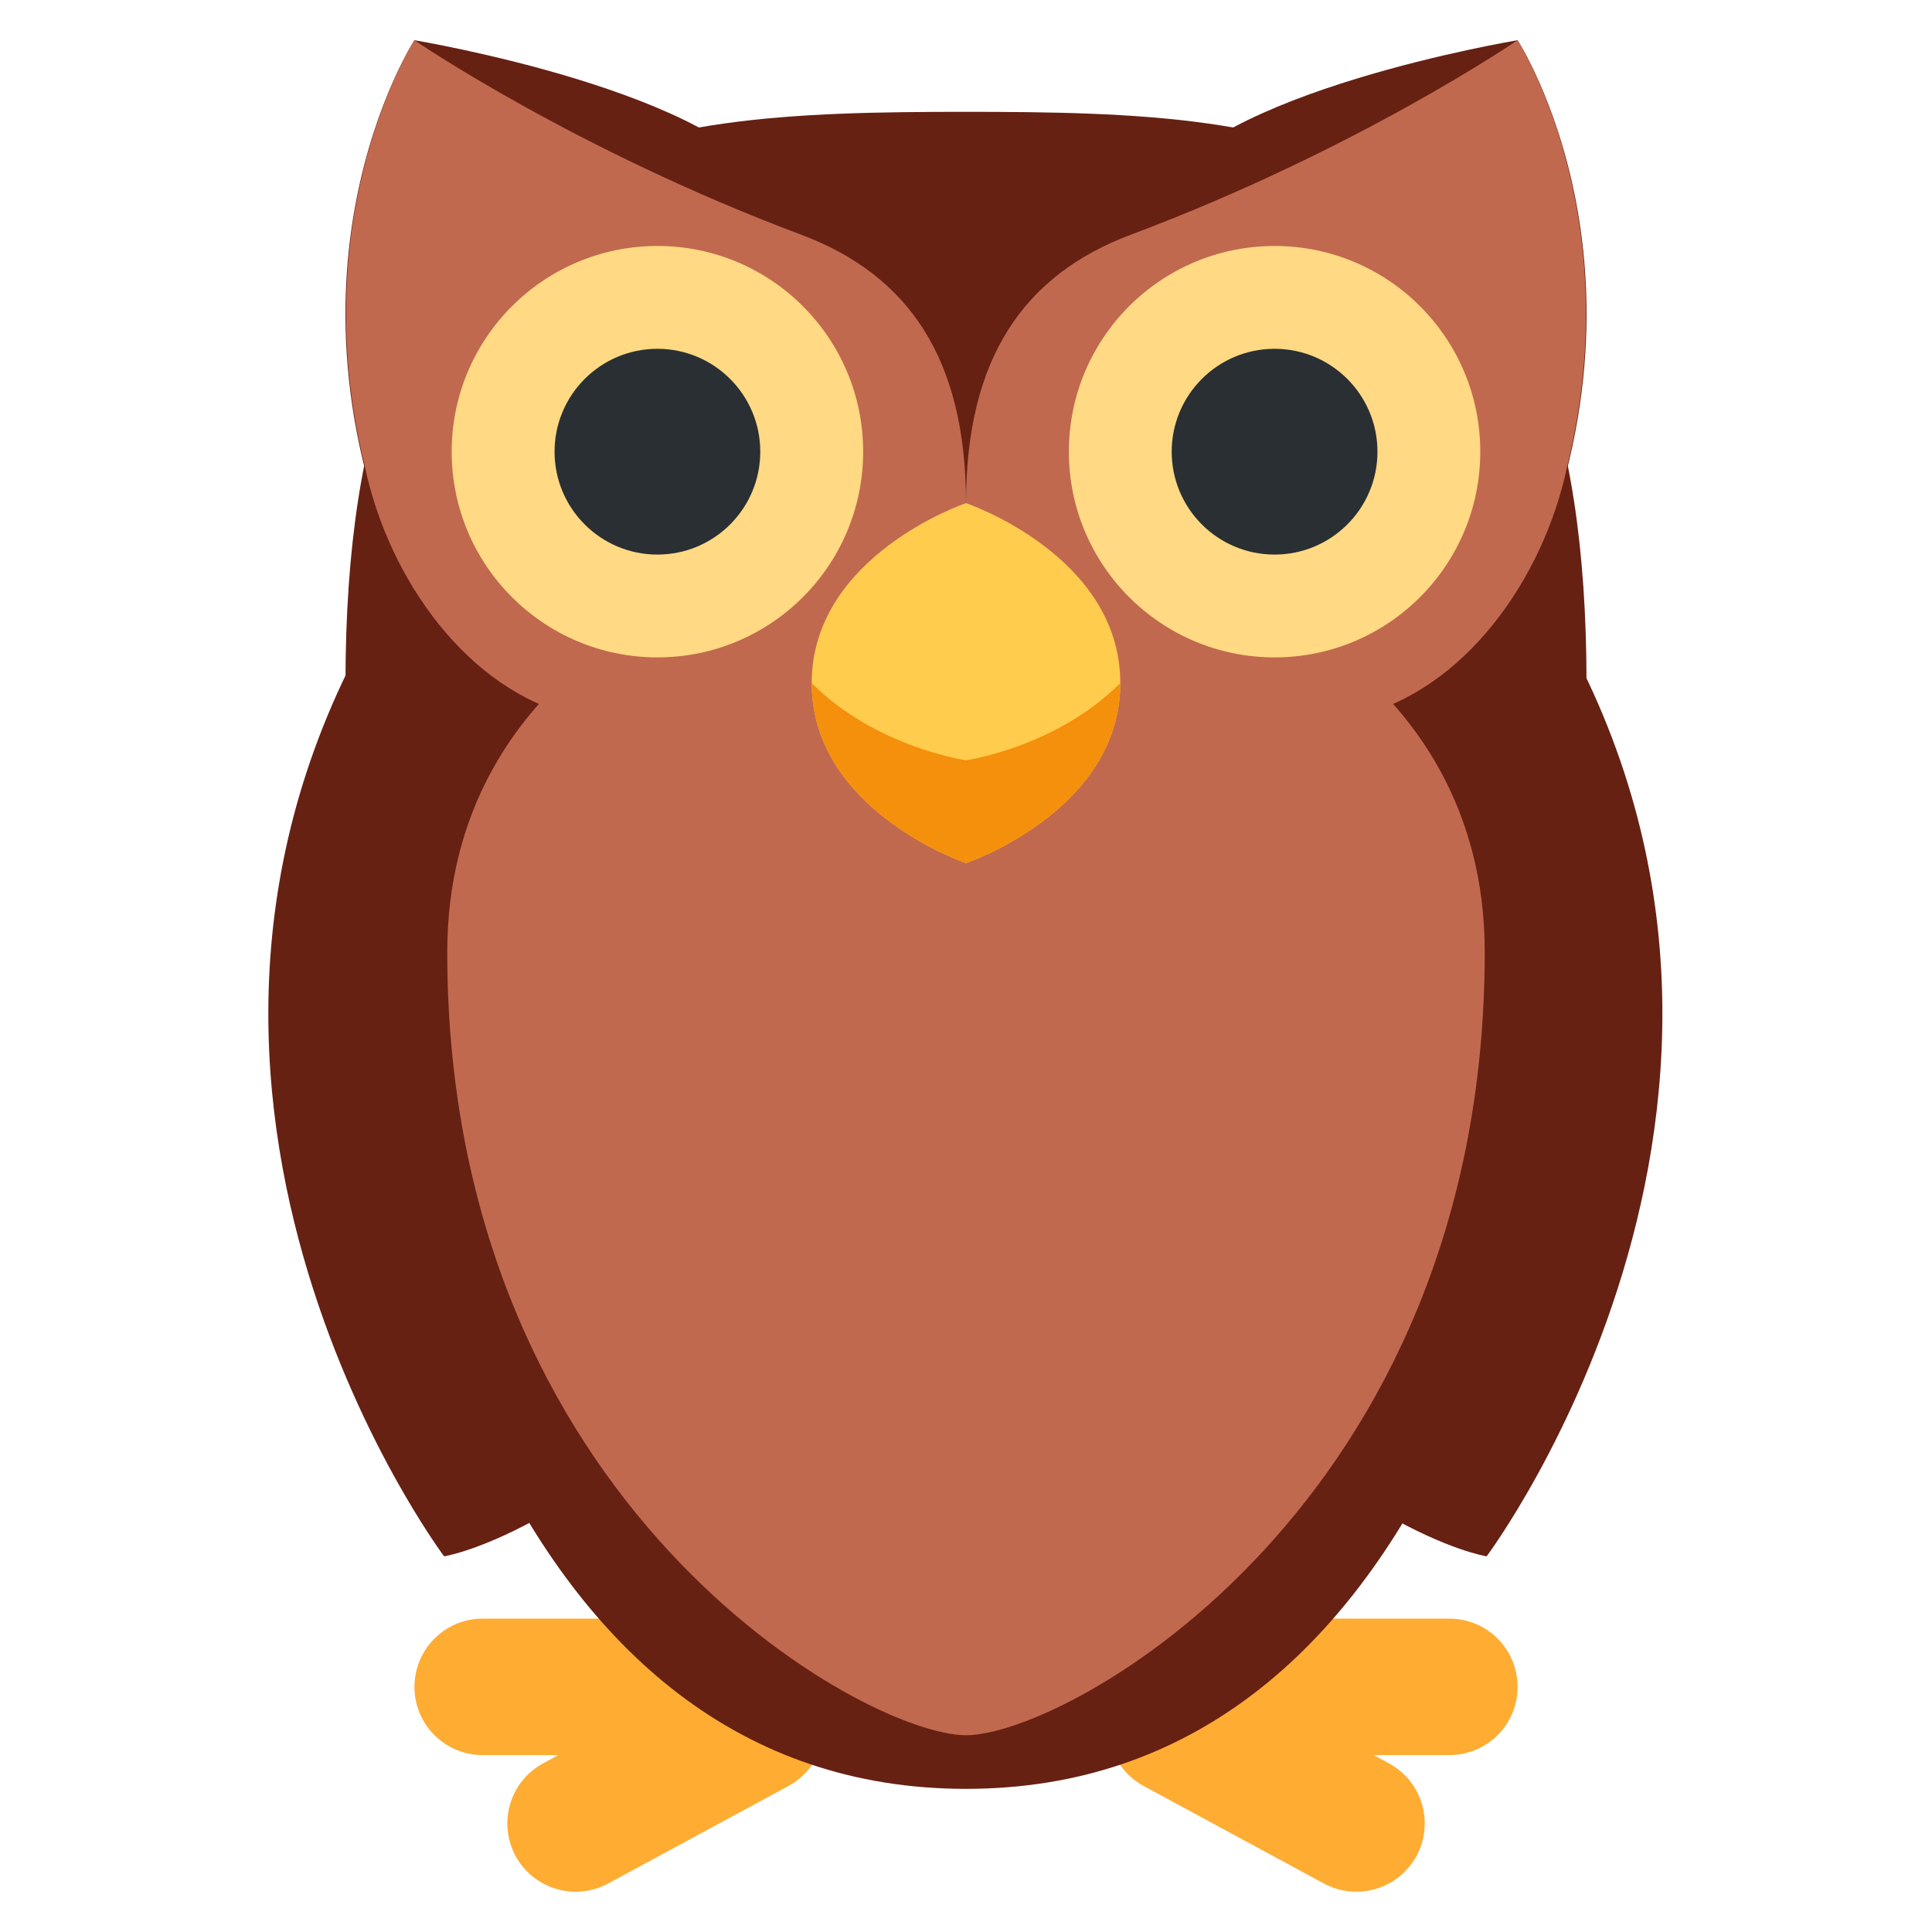
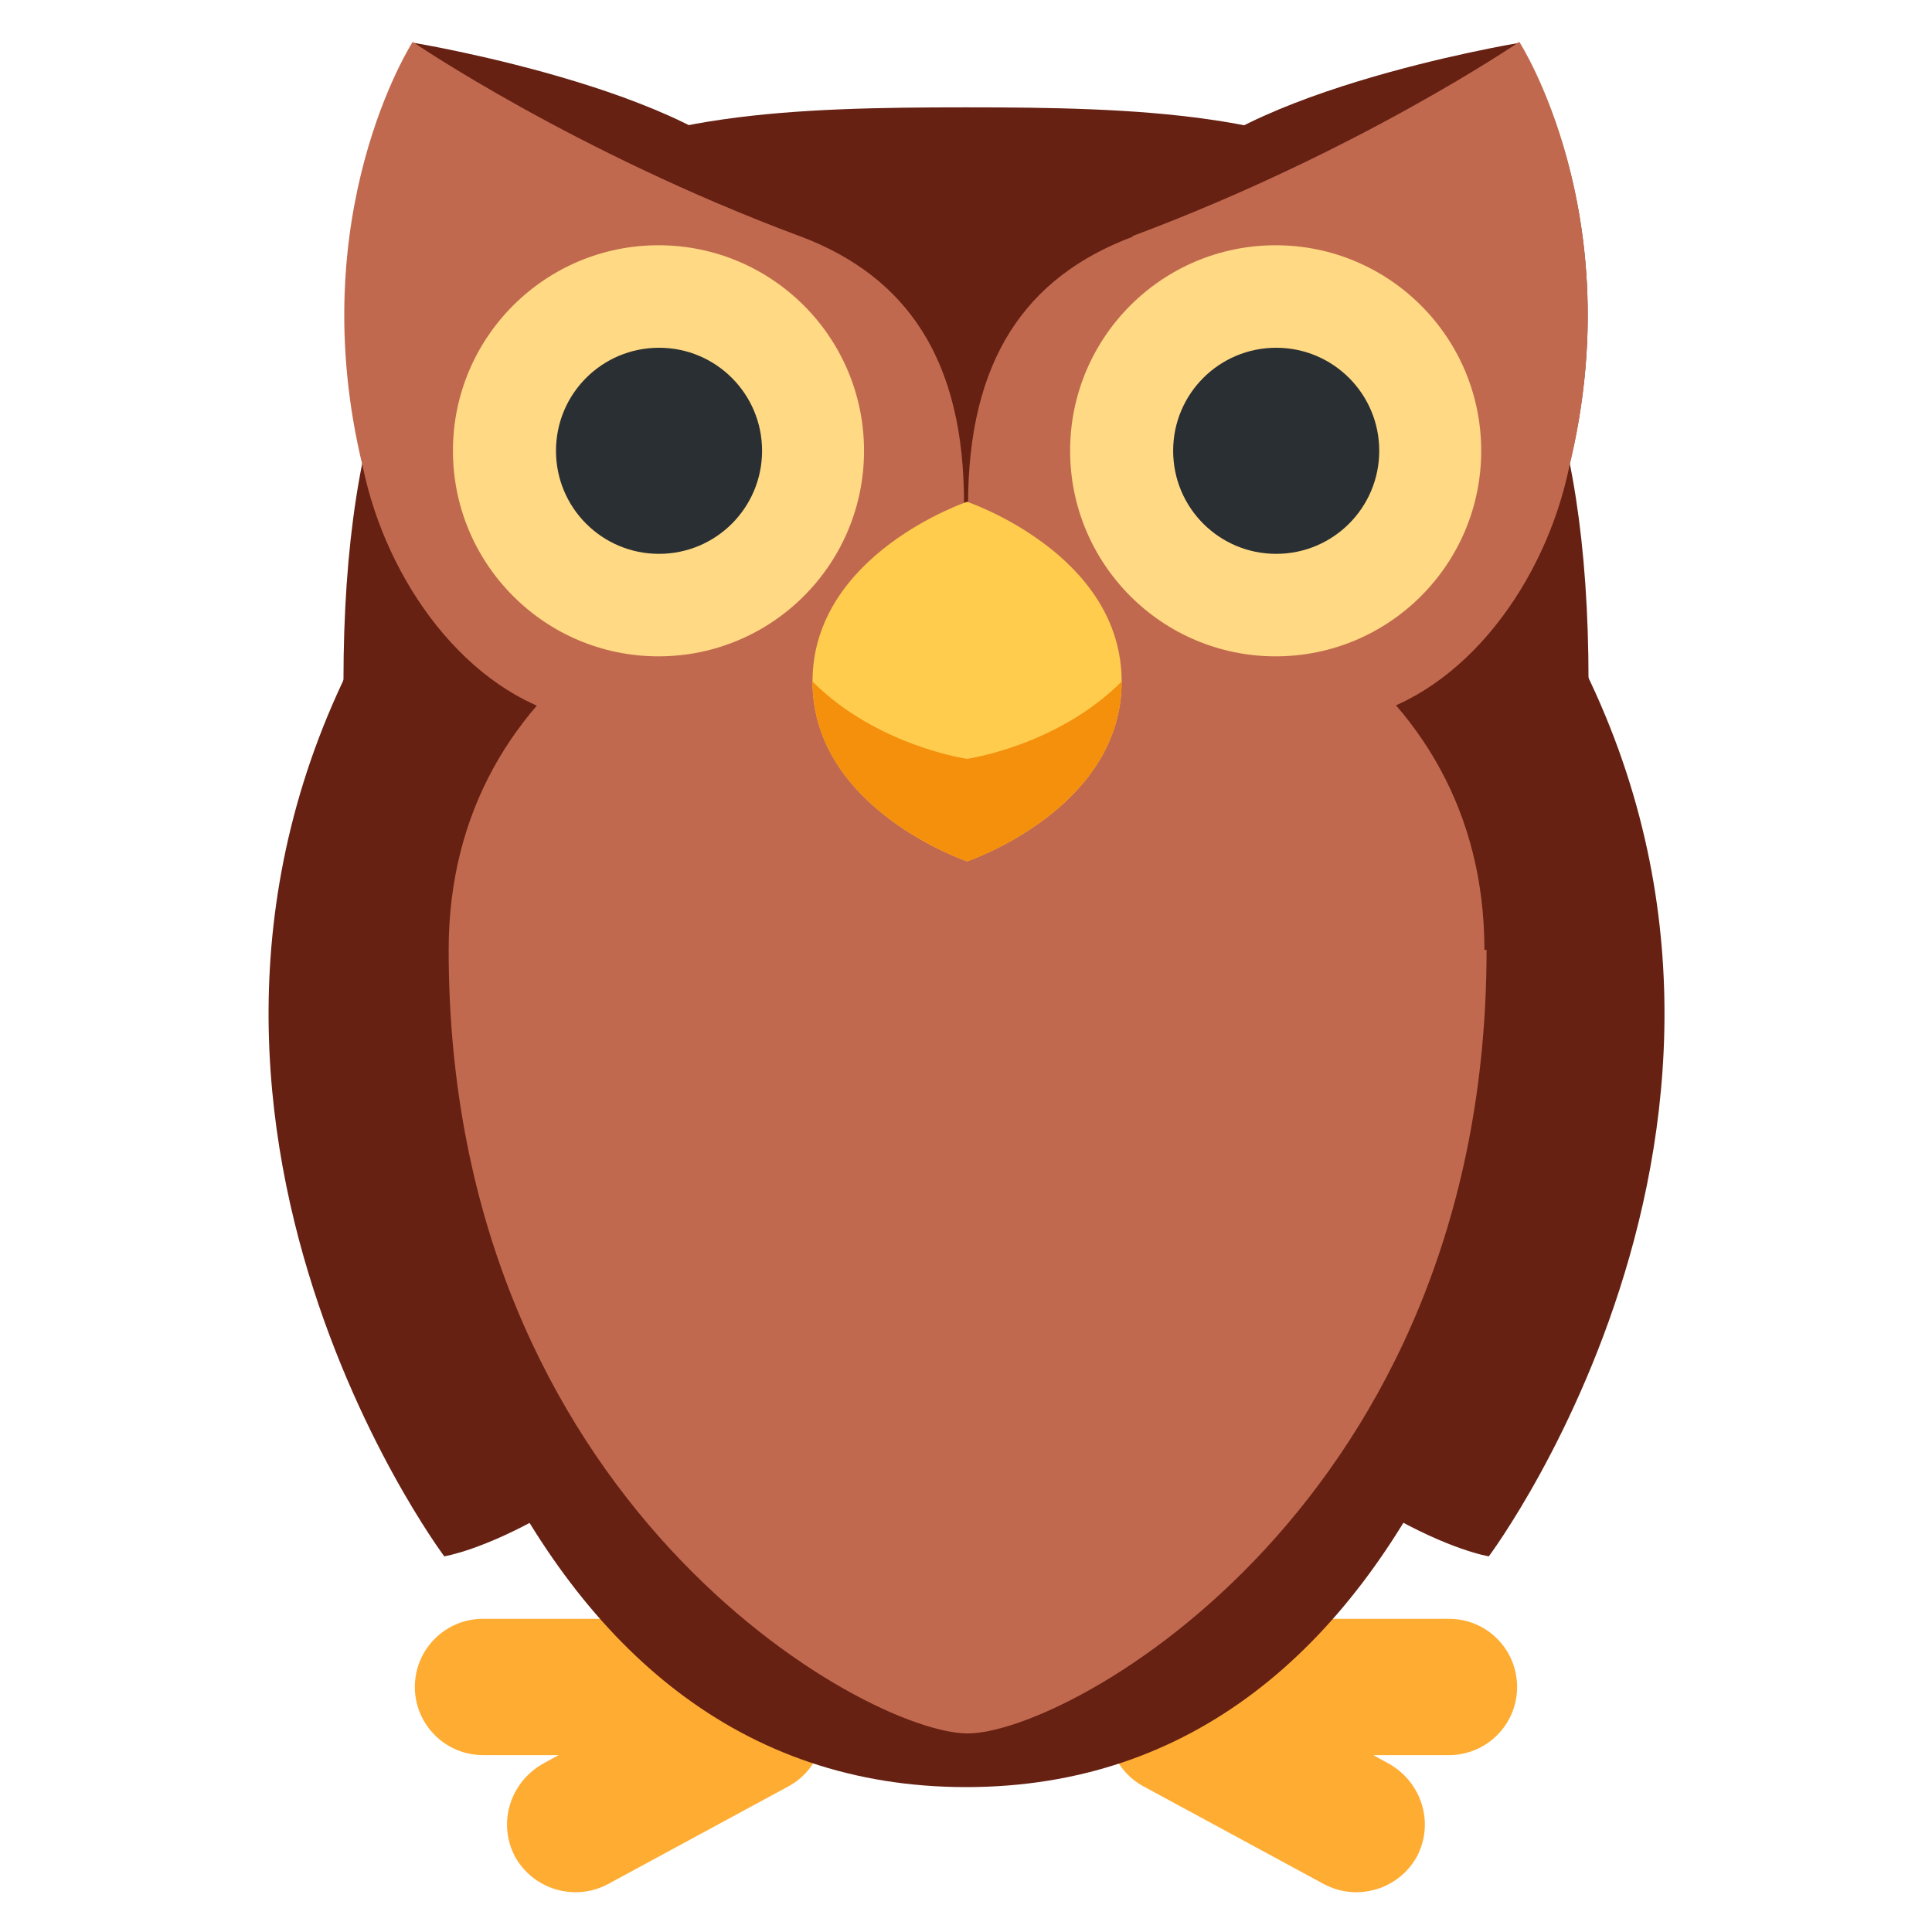
- <svg xmlns="http://www.w3.org/2000/svg" viewBox="0 0 45 45" style="enable-background:new 0 0 45 45;" xml:space="preserve" version="1.1" id="svg2">
-   <defs id="defs6">
-     <clipPath id="clipPath16" clipPathUnits="userSpaceOnUse">
-       <path id="path18" d="M 0,36 36,36 36,0 0,0 0,36 Z" />
+ <svg xmlns="http://www.w3.org/2000/svg" style="enable-background:new 0 0 45 45" xml:space="preserve" version="1.1" viewBox="0 0 45 45">
+   <defs>
+     <clipPath id="a" clipPathUnits="userSpaceOnUse">
+       <path d="m0 36h36v-36h-36v36z" />
    </clipPath>
  </defs>
-   <g transform="matrix(1.25,0,0,-1.25,0,45)" id="g10">
-     <g id="g12">
-       <g clip-path="url(#clipPath16)" id="g14">
-         <g transform="translate(7.3169,25)" id="g20">
-           <path id="path22" style="fill:#662113;fill-opacity:1;fill-rule:nonzero;stroke:none" d="m 0,0 c -5.723,-9.083 0.958,-18 0.958,-18 0,0 2.875,0.442 6.875,5.2 C 11.834,-8.042 0,0 0,0" />
-         </g>
-         <g transform="translate(28.6592,25)" id="g24">
-           <path id="path26" style="fill:#662113;fill-opacity:1;fill-rule:nonzero;stroke:none" d="m 0,0 c 5.723,-9.083 -0.958,-18 -0.958,-18 0,0 -2.874,0.442 -6.875,5.2 C -11.834,-8.042 0,0 0,0" />
-         </g>
-         <g transform="translate(15.2026,4.4434)" id="g28">
-           <path id="path30" style="fill:#ffac33;fill-opacity:1;fill-rule:nonzero;stroke:none" d="m 0,0 c -0.123,0.229 -0.317,0.384 -0.531,0.496 -2.032,2.172 -0.589,4.717 -0.589,4.717 0,0.703 1.272,2.544 0,2.544 L -2.392,6.484 C -3.664,5.213 -3.664,1.396 -3.664,1.396 l -2.544,0 c -0.703,0 -1.272,-0.569 -1.272,-1.273 0,-0.701 0.569,-1.27 1.272,-1.27 l 1.408,0 -0.282,-0.154 C -5.7,-1.635 -5.929,-2.406 -5.596,-3.026 -5.261,-3.643 -4.49,-3.874 -3.872,-3.54 l 3.358,1.816 C 0.104,-1.391 0.332,-0.619 0,0" />
-         </g>
-         <g transform="translate(20.7988,4.4434)" id="g32">
-           <path id="path34" style="fill:#ffac33;fill-opacity:1;fill-rule:nonzero;stroke:none" d="m 0,0 c 0.123,0.229 0.317,0.384 0.53,0.496 2.034,2.172 0.589,4.717 0.589,4.717 0,0.703 -1.271,2.544 0,2.544 L 2.392,6.484 C 3.664,5.213 3.664,1.396 3.664,1.396 l 2.544,0 c 0.704,0 1.271,-0.569 1.271,-1.273 0,-0.701 -0.567,-1.27 -1.271,-1.27 l -1.408,0 0.281,-0.154 C 5.701,-1.635 5.929,-2.406 5.596,-3.026 5.26,-3.643 4.49,-3.874 3.87,-3.54 L 0.514,-1.724 C -0.104,-1.391 -0.333,-0.619 0,0" />
-         </g>
-         <g transform="translate(28.2783,24.7085)" id="g36">
-           <path id="path38" style="fill:#662113;fill-opacity:1;fill-rule:nonzero;stroke:none" d="m 0,0 c 2.891,6.092 0,10.542 0,10.542 0,0 -5.781,-0.959 -6.744,-2.875 C -7.963,5.242 0,0 0,0" />
-         </g>
-         <g transform="translate(29.5625,23.2622)" id="g40">
-           <path id="path42" style="fill:#662113;fill-opacity:1;fill-rule:nonzero;stroke:none" d="m 0,0 c 0,-10.297 -3.152,-20.595 -11.563,-20.595 -8.409,0 -11.562,10.298 -11.562,20.595 0,10.298 5.177,10.654 11.562,10.654 C -5.176,10.654 0,10.298 0,0" />
-         </g>
-         <g transform="translate(27.666,18.2617)" id="g44">
-           <path id="path46" style="fill:#c1694f;fill-opacity:1;fill-rule:nonzero;stroke:none" d="m 0,0 c 0,-10.297 -7.774,-14.595 -9.666,-14.595 -1.892,0 -9.666,4.298 -9.666,14.595 C -19.332,10.298 0,10.298 0,0" />
-         </g>
-         <g transform="translate(7.7217,24.7085)" id="g48">
-           <path id="path50" style="fill:#662113;fill-opacity:1;fill-rule:nonzero;stroke:none" d="m 0,0 c -2.891,6.092 0,10.542 0,10.542 0,0 5.782,-0.959 6.746,-2.875 C 7.964,5.242 0,0 0,0" />
-         </g>
-         <g transform="translate(14.9287,31.6265)" id="g52">
-           <path id="path54" style="fill:#c1694f;fill-opacity:1;fill-rule:nonzero;stroke:none" d="m 0,0 c -4.227,1.584 -7.207,3.624 -7.207,3.624 0,0 -2.076,-3.221 -0.927,-7.926 0.446,-2.137 1.94,-4.196 3.904,-4.662 2.636,-0.627 7.301,0.049 7.301,3.963 C 3.071,-2.306 1.997,-0.749 0,0" />
-         </g>
-         <g transform="translate(21.0713,31.6265)" id="g56">
-           <path id="path58" style="fill:#c1694f;fill-opacity:1;fill-rule:nonzero;stroke:none" d="m 0,0 c 4.227,1.584 7.206,3.624 7.206,3.624 0,0 2.076,-3.221 0.928,-7.926 -0.446,-2.137 -1.94,-4.196 -3.903,-4.662 -2.637,-0.627 -7.302,0.049 -7.302,3.963 0,2.695 1.074,4.252 3.071,5.001" />
-         </g>
-         <g transform="translate(16.0835,27.5835)" id="g60">
-           <path id="path62" style="fill:#ffd983;fill-opacity:1;fill-rule:nonzero;stroke:none" d="m 0,0 c 0,-2.117 -1.716,-3.833 -3.833,-3.833 -2.117,0 -3.834,1.716 -3.834,3.833 0,2.117 1.717,3.833 3.834,3.833 C -1.716,3.833 0,2.117 0,0" />
-         </g>
-         <g transform="translate(27.583,27.5835)" id="g64">
-           <path id="path66" style="fill:#ffd983;fill-opacity:1;fill-rule:nonzero;stroke:none" d="m 0,0 c 0,-2.117 -1.716,-3.833 -3.833,-3.833 -2.117,0 -3.833,1.716 -3.833,3.833 0,2.117 1.716,3.833 3.833,3.833 C -1.716,3.833 0,2.117 0,0" />
-         </g>
-         <g transform="translate(14.1665,27.5835)" id="g68">
-           <path id="path70" style="fill:#292f33;fill-opacity:1;fill-rule:nonzero;stroke:none" d="m 0,0 c 0,-1.059 -0.858,-1.917 -1.917,-1.917 -1.058,0 -1.916,0.858 -1.916,1.917 0,1.058 0.858,1.917 1.916,1.917 C -0.858,1.917 0,1.058 0,0" />
-         </g>
-         <g transform="translate(25.667,27.5835)" id="g72">
-           <path id="path74" style="fill:#292f33;fill-opacity:1;fill-rule:nonzero;stroke:none" d="m 0,0 c 0,-1.059 -0.858,-1.917 -1.917,-1.917 -1.059,0 -1.917,0.858 -1.917,1.917 0,1.058 0.858,1.917 1.917,1.917 C -0.858,1.917 0,1.058 0,0" />
-         </g>
-         <g transform="translate(20.875,23.271)" id="g76">
-           <path id="path78" style="fill:#ffcc4d;fill-opacity:1;fill-rule:nonzero;stroke:none" d="m 0,0 c 0,-2.382 -2.875,-3.354 -2.875,-3.354 0,0 -2.875,0.972 -2.875,3.354 0,2.382 2.875,3.354 2.875,3.354 C -2.875,3.354 0,2.382 0,0" />
-         </g>
-         <g transform="translate(20.875,23.271)" id="g80">
-           <path id="path82" style="fill:#f4900c;fill-opacity:1;fill-rule:nonzero;stroke:none" d="m 0,0 c 0,-2.382 -2.875,-3.354 -2.875,-3.354 0,0 -2.875,0.972 -2.875,3.354 1.198,-1.198 2.875,-1.437 2.875,-1.437 0,0 1.677,0.239 2.875,1.437" />
-         </g>
+   <g transform="matrix(1.25,0,0,-1.25,0,45)">
+     <g clip-path="url(#a)">
+       <g transform="translate(7.32 25)">
+         <path d="m0 0c-5.72-9.08 0.958-18 0.958-18s2.88 0.442 6.88 5.2c3.96 4.76-7.84 12.8-7.84 12.8" fill="#662113" />
+       </g>
+       <g transform="translate(28.7 25)">
+         <path d="m0 0c5.72-9.08-0.958-18-0.958-18s-2.87 0.442-6.88 5.2c-3.96 4.76 7.84 12.8 7.84 12.8" fill="#662113" />
+       </g>
+       <g transform="translate(15.2 4.44)">
+         <path d="m0 0c-0.123 0.229-0.317 0.384-0.531 0.496-2.03 2.17-0.589 4.72-0.589 4.72 0 0.703 1.27 2.54 0 2.54l-1.27-1.28c-1.27-1.27-1.27-5.08-1.27-5.08h-2.54c-0.703 0-1.27-0.569-1.27-1.27s0.569-1.27 1.27-1.27h1.41l-0.282-0.154c-0.63-0.35-0.86-1.12-0.53-1.74 0.34-0.61 1.11-0.84 1.73-0.51l3.36 1.82c0.614 0.33 0.842 1.1 0.51 1.72" fill="#ffac33" />
+       </g>
+       <g transform="translate(20.8 4.44)">
+         <path d="m0 0c0.123 0.229 0.317 0.384 0.53 0.496 2.03 2.17 0.589 4.72 0.589 4.72 0 0.703-1.27 2.54 0 2.54l1.27-1.28c1.27-1.27 1.27-5.08 1.27-5.08h2.54c0.704 0 1.27-0.569 1.27-1.27s-0.567-1.27-1.27-1.27h-1.41l0.281-0.154c0.63-0.35 0.86-1.12 0.53-1.74-0.34-0.61-1.11-0.84-1.73-0.51l-3.36 1.82c-0.614 0.33-0.843 1.1-0.51 1.72" fill="#ffac33" />
+       </g>
+       <g transform="translate(28.3 24.7)">
+         <path d="m0 0c2.89 6.09 0 10.5 0 10.5s-5.78-0.959-6.74-2.88c-1.22-2.38 6.74-7.62 6.74-7.62" fill="#662113" />
+       </g>
+       <g transform="translate(29.6 23.3)">
+         <path d="m0 0c0-10.3-3.15-20.6-11.6-20.6-8.41 0-11.6 10.3-11.6 20.6s5.18 10.7 11.6 10.7 11.6-0.4 11.6-10.7" fill="#662113" />
+       </g>
+       <g transform="translate(27.7 18.3)">
+         <path d="m0 0c0-10.3-7.77-14.6-9.67-14.6-1.89 0-9.67 4.3-9.67 14.6s19.3 10.3 19.3 0" fill="#c1694f" />
+       </g>
+       <g transform="translate(7.72 24.7)">
+         <path d="m0 0c-2.89 6.09 0 10.5 0 10.5s5.78-0.959 6.75-2.88c1.21-2.38-6.75-7.62-6.75-7.62" fill="#662113" />
+       </g>
+       <g transform="translate(14.9 31.6)">
+         <path d="m0 0c-4.23 1.58-7.21 3.62-7.21 3.62s-2.08-3.22-0.927-7.93c0.446-2.14 1.94-4.2 3.9-4.66 2.64-0.627 7.3 0.049 7.3 3.96 0.01 2.7-1.06 4.26-3.06 5.01" fill="#c1694f" />
+       </g>
+       <g transform="translate(21.1 31.6)">
+         <path d="m0 0c4.23 1.58 7.21 3.62 7.21 3.62s2.08-3.22 0.928-7.93c-0.446-2.14-1.94-4.2-3.9-4.66-2.64-0.627-7.3 0.049-7.3 3.96 0 2.7 1.07 4.25 3.07 5" fill="#c1694f" />
+       </g>
+       <g transform="translate(16.1 27.6)">
+         <path d="m0 0c0-2.12-1.72-3.83-3.83-3.83-2.12 0-3.83 1.72-3.83 3.83 0 2.12 1.72 3.83 3.83 3.83s3.83-1.71 3.83-3.83" fill="#ffd983" />
+       </g>
+       <g transform="translate(27.6 27.6)">
+         <path d="m0 0c0-2.12-1.72-3.83-3.83-3.83-2.12 0-3.83 1.72-3.83 3.83 0 2.12 1.72 3.83 3.83 3.83s3.83-1.71 3.83-3.83" fill="#ffd983" />
+       </g>
+       <g transform="translate(14.2 27.6)">
+         <path d="m0 0c0-1.06-0.858-1.92-1.92-1.92s-1.92 0.858-1.92 1.92 0.858 1.92 1.92 1.92 1.92-0.86 1.92-1.92" fill="#292f33" />
+       </g>
+       <g transform="translate(25.7 27.6)">
+         <path d="m0 0c0-1.06-0.858-1.92-1.92-1.92s-1.92 0.858-1.92 1.92 0.858 1.92 1.92 1.92 1.92-0.86 1.92-1.92" fill="#292f33" />
+       </g>
+       <g transform="translate(20.9 23.3)">
+         <path d="m0 0c0-2.38-2.88-3.35-2.88-3.35s-2.88 0.972-2.88 3.35 2.88 3.35 2.88 3.35 2.88-0.97 2.88-3.35" fill="#ffcc4d" />
+       </g>
+       <g transform="translate(20.9 23.3)">
+         <path d="m0 0c0-2.38-2.88-3.35-2.88-3.35s-2.88 0.972-2.88 3.35c1.2-1.2 2.88-1.44 2.88-1.44s1.68 0.239 2.88 1.44" fill="#f4900c" />
      </g>
    </g>
  </g>
</svg>
